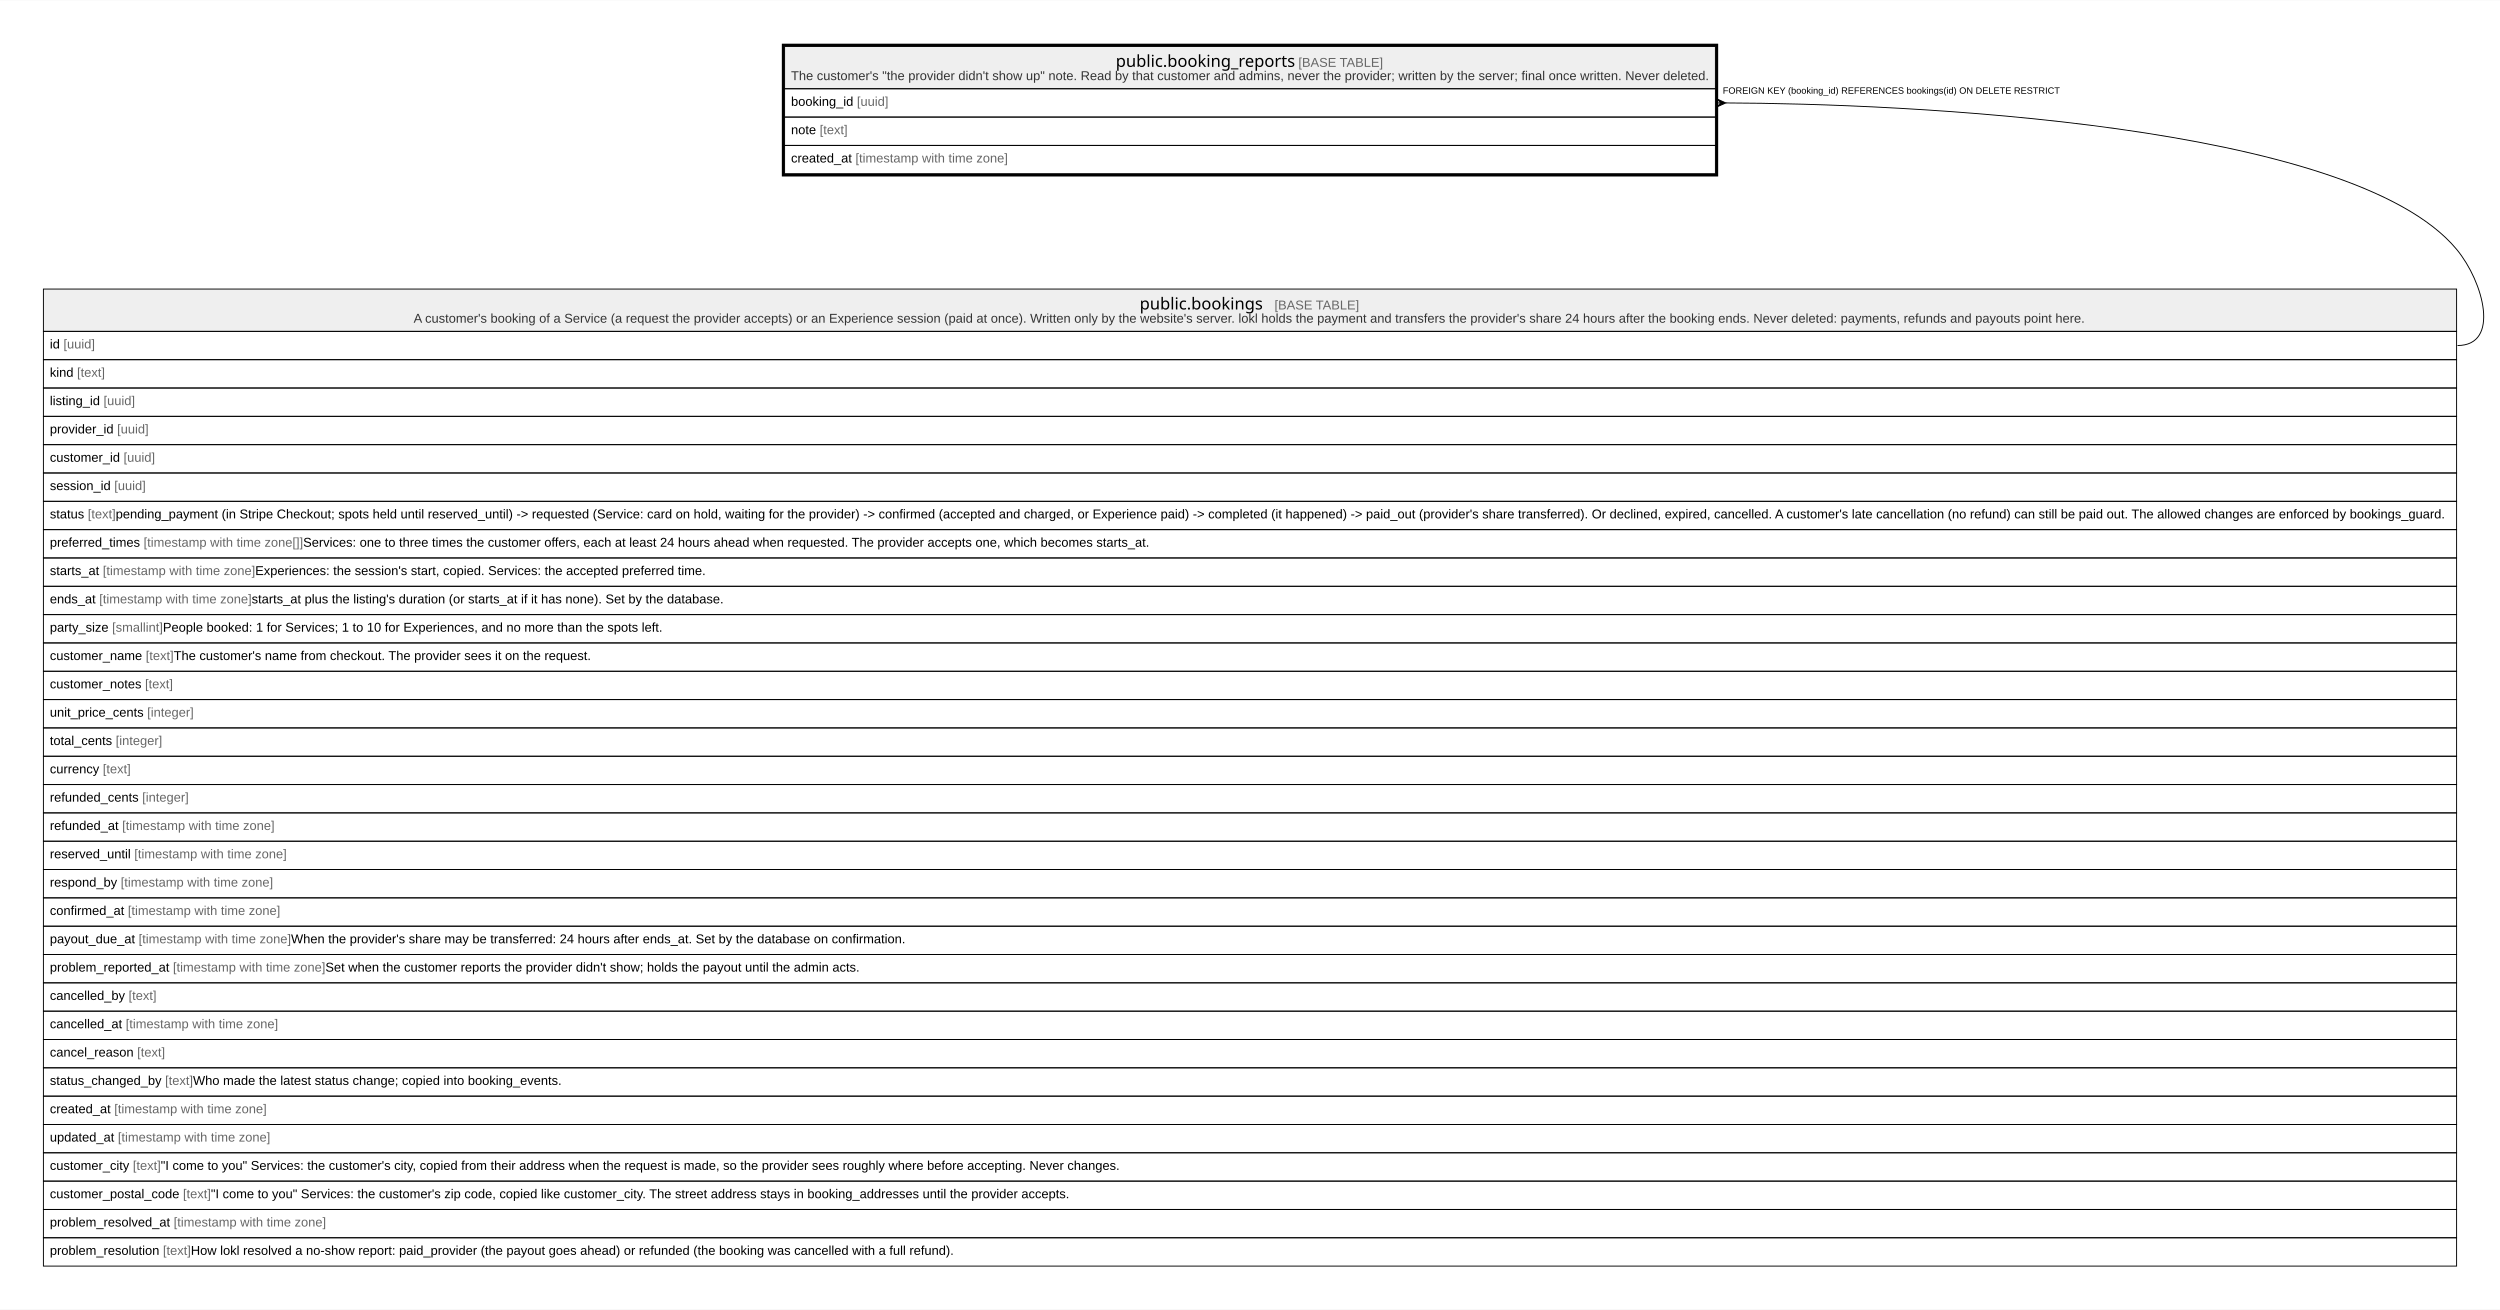
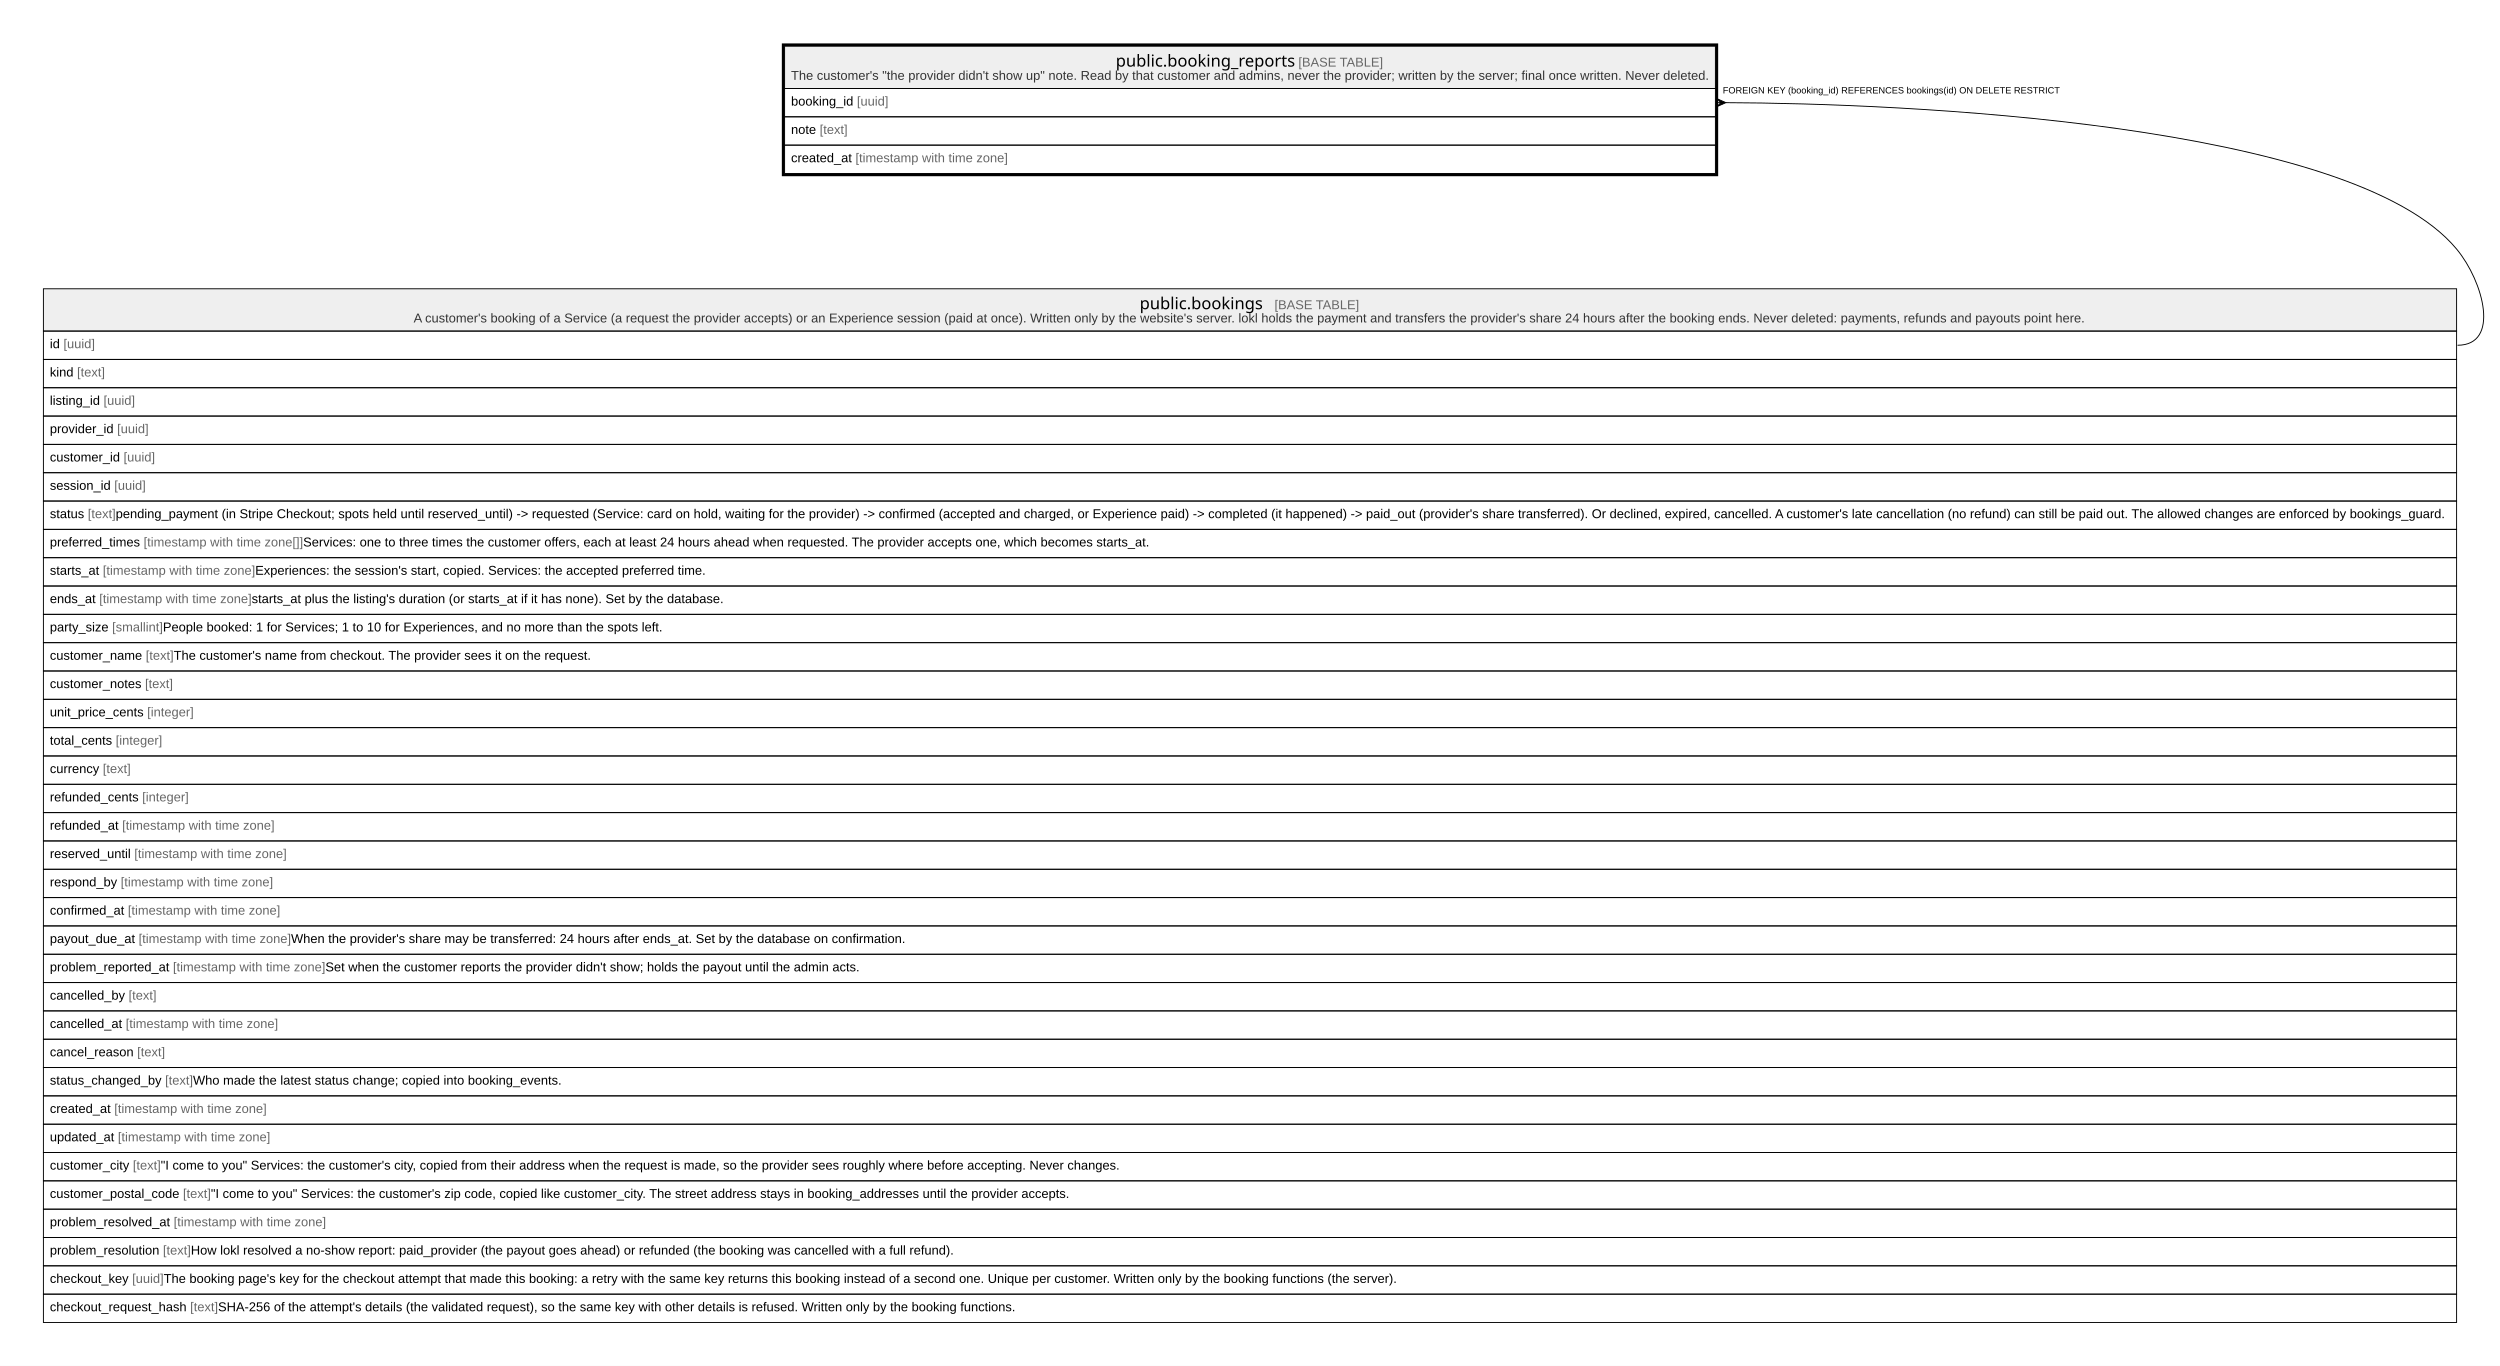
- <svg xmlns="http://www.w3.org/2000/svg" width="2718pt" height="1424pt" viewBox="0.00 0.00 2718.41 1423.60">
-   <g id="graph0" class="graph" transform="scale(1 1) rotate(0) translate(4 1419.6)">
-     <polygon fill="white" stroke="none" points="-4,4 -4,-1419.6 2714.41,-1419.6 2714.41,4 -4,4" />
+ <svg xmlns="http://www.w3.org/2000/svg" width="2718pt" height="1485pt" viewBox="0.00 0.00 2718.41 1485.20">
+   <g id="graph0" class="graph" transform="scale(1 1) rotate(0) translate(4 1481.2)">
+     <polygon fill="white" stroke="none" points="-4,4 -4,-1481.2 2714.41,-1481.2 2714.41,4 -4,4" />
    <g id="node1" class="node">
-       <polygon fill="#efefef" stroke="none" points="849.14,-1323.4 849.14,-1369.4 1861.27,-1369.4 1861.27,-1323.4 849.14,-1323.4" />
-       <polygon fill="none" stroke="black" points="849.14,-1323.4 849.14,-1369.4 1861.27,-1369.4 1861.27,-1323.4 849.14,-1323.4" />
-       <text text-anchor="start" x="1209.22" y="-1347.2" font-family="Arial Bold" font-size="18.00">public.booking_reports</text>
-       <text text-anchor="start" x="1376.7" y="-1347.2" font-family="Arial" font-size="14.00">    </text>
-       <text text-anchor="start" x="1407.81" y="-1347.2" font-family="Arial" font-size="14.00" fill="#666666">[BASE TABLE]</text>
-       <text text-anchor="start" x="856.14" y="-1332.8" font-family="Arial" font-size="14.00" fill="#333333">The customer's "the provider didn't show up" note. Read by that customer and admins, never the provider; written by the server; final once written. Never deleted.</text>
+       <polygon fill="#efefef" stroke="none" points="849.14,-1385 849.14,-1431 1861.27,-1431 1861.27,-1385 849.14,-1385" />
+       <polygon fill="none" stroke="black" points="849.14,-1385 849.14,-1431 1861.27,-1431 1861.27,-1385 849.14,-1385" />
+       <text text-anchor="start" x="1209.22" y="-1408.8" font-family="Arial Bold" font-size="18.00">public.booking_reports</text>
+       <text text-anchor="start" x="1376.7" y="-1408.8" font-family="Arial" font-size="14.00">    </text>
+       <text text-anchor="start" x="1407.81" y="-1408.8" font-family="Arial" font-size="14.00" fill="#666666">[BASE TABLE]</text>
+       <text text-anchor="start" x="856.14" y="-1394.4" font-family="Arial" font-size="14.00" fill="#333333">The customer's "the provider didn't show up" note. Read by that customer and admins, never the provider; written by the server; final once written. Never deleted.</text>
+       <polygon fill="none" stroke="black" points="849.14,-1354.2 849.14,-1385 1861.27,-1385 1861.27,-1354.2 849.14,-1354.2" />
+       <text text-anchor="start" x="856.14" y="-1366.4" font-family="Arial" font-size="14.00">booking_id </text>
+       <text text-anchor="start" x="927.76" y="-1366.4" font-family="Arial" font-size="14.00" fill="#666666">[uuid]</text>
+       <polygon fill="none" stroke="black" points="849.14,-1323.4 849.14,-1354.2 1861.27,-1354.2 1861.27,-1323.4 849.14,-1323.4" />
+       <text text-anchor="start" x="856.14" y="-1335.6" font-family="Arial" font-size="14.00">note </text>
+       <text text-anchor="start" x="887.28" y="-1335.6" font-family="Arial" font-size="14.00" fill="#666666">[text]</text>
      <polygon fill="none" stroke="black" points="849.14,-1292.6 849.14,-1323.4 1861.27,-1323.4 1861.27,-1292.6 849.14,-1292.6" />
-       <text text-anchor="start" x="856.14" y="-1304.8" font-family="Arial" font-size="14.00">booking_id </text>
-       <text text-anchor="start" x="927.76" y="-1304.8" font-family="Arial" font-size="14.00" fill="#666666">[uuid]</text>
-       <polygon fill="none" stroke="black" points="849.14,-1261.8 849.14,-1292.6 1861.27,-1292.6 1861.27,-1261.8 849.14,-1261.8" />
-       <text text-anchor="start" x="856.14" y="-1274" font-family="Arial" font-size="14.00">note </text>
-       <text text-anchor="start" x="887.28" y="-1274" font-family="Arial" font-size="14.00" fill="#666666">[text]</text>
-       <polygon fill="none" stroke="black" points="849.14,-1231 849.14,-1261.8 1861.27,-1261.8 1861.27,-1231 849.14,-1231" />
-       <text text-anchor="start" x="856.14" y="-1243.2" font-family="Arial" font-size="14.00">created_at </text>
-       <text text-anchor="start" x="926.19" y="-1243.2" font-family="Arial" font-size="14.00" fill="#666666">[timestamp with time zone]</text>
-       <polygon fill="none" stroke="black" stroke-width="3" points="847.64,-1229.5 847.64,-1370.9 1862.77,-1370.9 1862.77,-1229.5 847.64,-1229.5" />
+       <text text-anchor="start" x="856.14" y="-1304.8" font-family="Arial" font-size="14.00">created_at </text>
+       <text text-anchor="start" x="926.19" y="-1304.8" font-family="Arial" font-size="14.00" fill="#666666">[timestamp with time zone]</text>
+       <polygon fill="none" stroke="black" stroke-width="3" points="847.64,-1291.1 847.64,-1432.5 1862.77,-1432.5 1862.77,-1291.1 847.64,-1291.1" />
    </g>
    <g id="node2" class="node">
-       <polygon fill="#efefef" stroke="none" points="43.2,-1059.6 43.2,-1105.6 2667.21,-1105.6 2667.21,-1059.6 43.2,-1059.6" />
-       <polygon fill="none" stroke="black" points="43.2,-1059.6 43.2,-1105.6 2667.21,-1105.6 2667.21,-1059.6 43.2,-1059.6" />
-       <text text-anchor="start" x="1235.21" y="-1083.4" font-family="Arial Bold" font-size="18.00">public.bookings</text>
-       <text text-anchor="start" x="1350.71" y="-1083.4" font-family="Arial" font-size="14.00">    </text>
-       <text text-anchor="start" x="1381.83" y="-1083.4" font-family="Arial" font-size="14.00" fill="#666666">[BASE TABLE]</text>
-       <text text-anchor="start" x="445.76" y="-1069" font-family="Arial" font-size="14.00" fill="#333333">A customer's booking of a Service (a request the provider accepts) or an Experience session (paid at once). Written only by the website's server. lokl holds the payment and transfers the provider's share 24 hours after the booking ends. Never deleted: payments, refunds and payouts point here.</text>
+       <polygon fill="#efefef" stroke="none" points="43.2,-1121.2 43.2,-1167.2 2667.21,-1167.2 2667.21,-1121.2 43.2,-1121.2" />
+       <polygon fill="none" stroke="black" points="43.2,-1121.2 43.2,-1167.2 2667.21,-1167.2 2667.21,-1121.2 43.2,-1121.2" />
+       <text text-anchor="start" x="1235.21" y="-1145" font-family="Arial Bold" font-size="18.00">public.bookings</text>
+       <text text-anchor="start" x="1350.71" y="-1145" font-family="Arial" font-size="14.00">    </text>
+       <text text-anchor="start" x="1381.83" y="-1145" font-family="Arial" font-size="14.00" fill="#666666">[BASE TABLE]</text>
+       <text text-anchor="start" x="445.76" y="-1130.6" font-family="Arial" font-size="14.00" fill="#333333">A customer's booking of a Service (a request the provider accepts) or an Experience session (paid at once). Written only by the website's server. lokl holds the payment and transfers the provider's share 24 hours after the booking ends. Never deleted: payments, refunds and payouts point here.</text>
+       <polygon fill="none" stroke="black" points="43.2,-1090.4 43.2,-1121.2 2667.21,-1121.2 2667.21,-1090.4 43.2,-1090.4" />
+       <text text-anchor="start" x="50.2" y="-1102.6" font-family="Arial" font-size="14.00">id </text>
+       <text text-anchor="start" x="64.99" y="-1102.6" font-family="Arial" font-size="14.00" fill="#666666">[uuid]</text>
+       <polygon fill="none" stroke="black" points="43.2,-1059.6 43.2,-1090.4 2667.21,-1090.4 2667.21,-1059.6 43.2,-1059.6" />
+       <text text-anchor="start" x="50.2" y="-1071.8" font-family="Arial" font-size="14.00">kind </text>
+       <text text-anchor="start" x="79.77" y="-1071.8" font-family="Arial" font-size="14.00" fill="#666666">[text]</text>
      <polygon fill="none" stroke="black" points="43.2,-1028.8 43.2,-1059.6 2667.21,-1059.6 2667.21,-1028.8 43.2,-1028.8" />
-       <text text-anchor="start" x="50.2" y="-1041" font-family="Arial" font-size="14.00">id </text>
-       <text text-anchor="start" x="64.99" y="-1041" font-family="Arial" font-size="14.00" fill="#666666">[uuid]</text>
+       <text text-anchor="start" x="50.2" y="-1041" font-family="Arial" font-size="14.00">listing_id </text>
+       <text text-anchor="start" x="108.57" y="-1041" font-family="Arial" font-size="14.00" fill="#666666">[uuid]</text>
      <polygon fill="none" stroke="black" points="43.2,-998 43.2,-1028.8 2667.21,-1028.8 2667.21,-998 43.2,-998" />
-       <text text-anchor="start" x="50.2" y="-1010.2" font-family="Arial" font-size="14.00">kind </text>
-       <text text-anchor="start" x="79.77" y="-1010.2" font-family="Arial" font-size="14.00" fill="#666666">[text]</text>
+       <text text-anchor="start" x="50.2" y="-1010.2" font-family="Arial" font-size="14.00">provider_id </text>
+       <text text-anchor="start" x="123.35" y="-1010.2" font-family="Arial" font-size="14.00" fill="#666666">[uuid]</text>
      <polygon fill="none" stroke="black" points="43.2,-967.2 43.2,-998 2667.21,-998 2667.21,-967.2 43.2,-967.2" />
-       <text text-anchor="start" x="50.2" y="-979.4" font-family="Arial" font-size="14.00">listing_id </text>
-       <text text-anchor="start" x="108.57" y="-979.4" font-family="Arial" font-size="14.00" fill="#666666">[uuid]</text>
+       <text text-anchor="start" x="50.2" y="-979.4" font-family="Arial" font-size="14.00">customer_id </text>
+       <text text-anchor="start" x="130.34" y="-979.4" font-family="Arial" font-size="14.00" fill="#666666">[uuid]</text>
      <polygon fill="none" stroke="black" points="43.2,-936.4 43.2,-967.2 2667.21,-967.2 2667.21,-936.4 43.2,-936.4" />
-       <text text-anchor="start" x="50.2" y="-948.6" font-family="Arial" font-size="14.00">provider_id </text>
-       <text text-anchor="start" x="123.35" y="-948.6" font-family="Arial" font-size="14.00" fill="#666666">[uuid]</text>
+       <text text-anchor="start" x="50.2" y="-948.6" font-family="Arial" font-size="14.00">session_id </text>
+       <text text-anchor="start" x="120.24" y="-948.6" font-family="Arial" font-size="14.00" fill="#666666">[uuid]</text>
      <polygon fill="none" stroke="black" points="43.2,-905.6 43.2,-936.4 2667.21,-936.4 2667.21,-905.6 43.2,-905.6" />
-       <text text-anchor="start" x="50.2" y="-917.8" font-family="Arial" font-size="14.00">customer_id </text>
-       <text text-anchor="start" x="130.34" y="-917.8" font-family="Arial" font-size="14.00" fill="#666666">[uuid]</text>
+       <text text-anchor="start" x="50.2" y="-917.8" font-family="Arial" font-size="14.00">status </text>
+       <text text-anchor="start" x="91.44" y="-917.8" font-family="Arial" font-size="14.00" fill="#666666">[text]</text>
+       <text text-anchor="start" x="121.79" y="-917.8" font-family="Arial" font-size="14.00"> pending_payment (in Stripe Checkout; spots held until reserved_until) -&gt; requested (Service: card on hold, waiting for the provider) -&gt; confirmed (accepted and charged, or Experience paid) -&gt; completed (it happened) -&gt; paid_out (provider's share transferred). Or declined, expired, cancelled. A customer's late cancellation (no refund) can still be paid out. The allowed changes are enforced by bookings_guard.</text>
      <polygon fill="none" stroke="black" points="43.2,-874.8 43.2,-905.6 2667.21,-905.6 2667.21,-874.8 43.2,-874.8" />
-       <text text-anchor="start" x="50.2" y="-887" font-family="Arial" font-size="14.00">session_id </text>
-       <text text-anchor="start" x="120.24" y="-887" font-family="Arial" font-size="14.00" fill="#666666">[uuid]</text>
+       <text text-anchor="start" x="50.2" y="-887" font-family="Arial" font-size="14.00">preferred_times </text>
+       <text text-anchor="start" x="152.13" y="-887" font-family="Arial" font-size="14.00" fill="#666666">[timestamp with time zone[]]</text>
+       <text text-anchor="start" x="325.63" y="-887" font-family="Arial" font-size="14.00"> Services: one to three times the customer offers, each at least 24 hours ahead when requested. The provider accepts one, which becomes starts_at.</text>
      <polygon fill="none" stroke="black" points="43.2,-844 43.2,-874.8 2667.21,-874.8 2667.21,-844 43.2,-844" />
-       <text text-anchor="start" x="50.2" y="-856.2" font-family="Arial" font-size="14.00">status </text>
-       <text text-anchor="start" x="91.44" y="-856.2" font-family="Arial" font-size="14.00" fill="#666666">[text]</text>
-       <text text-anchor="start" x="121.79" y="-856.2" font-family="Arial" font-size="14.00"> pending_payment (in Stripe Checkout; spots held until reserved_until) -&gt; requested (Service: card on hold, waiting for the provider) -&gt; confirmed (accepted and charged, or Experience paid) -&gt; completed (it happened) -&gt; paid_out (provider's share transferred). Or declined, expired, cancelled. A customer's late cancellation (no refund) can still be paid out. The allowed changes are enforced by bookings_guard.</text>
+       <text text-anchor="start" x="50.2" y="-856.2" font-family="Arial" font-size="14.00">starts_at </text>
+       <text text-anchor="start" x="107.78" y="-856.2" font-family="Arial" font-size="14.00" fill="#666666">[timestamp with time zone]</text>
+       <text text-anchor="start" x="273.5" y="-856.2" font-family="Arial" font-size="14.00"> Experiences: the session's start, copied. Services: the accepted preferred time.</text>
      <polygon fill="none" stroke="black" points="43.2,-813.2 43.2,-844 2667.21,-844 2667.21,-813.2 43.2,-813.2" />
-       <text text-anchor="start" x="50.2" y="-825.4" font-family="Arial" font-size="14.00">preferred_times </text>
-       <text text-anchor="start" x="152.13" y="-825.4" font-family="Arial" font-size="14.00" fill="#666666">[timestamp with time zone[]]</text>
-       <text text-anchor="start" x="325.63" y="-825.4" font-family="Arial" font-size="14.00"> Services: one to three times the customer offers, each at least 24 hours ahead when requested. The provider accepts one, which becomes starts_at.</text>
+       <text text-anchor="start" x="50.2" y="-825.4" font-family="Arial" font-size="14.00">ends_at </text>
+       <text text-anchor="start" x="103.91" y="-825.4" font-family="Arial" font-size="14.00" fill="#666666">[timestamp with time zone]</text>
+       <text text-anchor="start" x="269.63" y="-825.4" font-family="Arial" font-size="14.00"> starts_at plus the listing's duration (or starts_at if it has none). Set by the database.</text>
      <polygon fill="none" stroke="black" points="43.2,-782.4 43.2,-813.2 2667.21,-813.2 2667.21,-782.4 43.2,-782.4" />
-       <text text-anchor="start" x="50.2" y="-794.6" font-family="Arial" font-size="14.00">starts_at </text>
-       <text text-anchor="start" x="107.78" y="-794.6" font-family="Arial" font-size="14.00" fill="#666666">[timestamp with time zone]</text>
-       <text text-anchor="start" x="273.5" y="-794.6" font-family="Arial" font-size="14.00"> Experiences: the session's start, copied. Services: the accepted preferred time.</text>
+       <text text-anchor="start" x="50.2" y="-794.6" font-family="Arial" font-size="14.00">party_size </text>
+       <text text-anchor="start" x="117.9" y="-794.6" font-family="Arial" font-size="14.00" fill="#666666">[smallint]</text>
+       <text text-anchor="start" x="173.13" y="-794.6" font-family="Arial" font-size="14.00"> People booked: 1 for Services; 1 to 10 for Experiences, and no more than the spots left.</text>
      <polygon fill="none" stroke="black" points="43.2,-751.6 43.2,-782.4 2667.21,-782.4 2667.21,-751.6 43.2,-751.6" />
-       <text text-anchor="start" x="50.2" y="-763.8" font-family="Arial" font-size="14.00">ends_at </text>
-       <text text-anchor="start" x="103.91" y="-763.8" font-family="Arial" font-size="14.00" fill="#666666">[timestamp with time zone]</text>
-       <text text-anchor="start" x="269.63" y="-763.8" font-family="Arial" font-size="14.00"> starts_at plus the listing's duration (or starts_at if it has none). Set by the database.</text>
+       <text text-anchor="start" x="50.2" y="-763.8" font-family="Arial" font-size="14.00">customer_name </text>
+       <text text-anchor="start" x="154.47" y="-763.8" font-family="Arial" font-size="14.00" fill="#666666">[text]</text>
+       <text text-anchor="start" x="184.81" y="-763.8" font-family="Arial" font-size="14.00"> The customer's name from checkout. The provider sees it on the request.</text>
      <polygon fill="none" stroke="black" points="43.2,-720.8 43.2,-751.6 2667.21,-751.6 2667.21,-720.8 43.2,-720.8" />
-       <text text-anchor="start" x="50.2" y="-733" font-family="Arial" font-size="14.00">party_size </text>
-       <text text-anchor="start" x="117.9" y="-733" font-family="Arial" font-size="14.00" fill="#666666">[smallint]</text>
-       <text text-anchor="start" x="173.13" y="-733" font-family="Arial" font-size="14.00"> People booked: 1 for Services; 1 to 10 for Experiences, and no more than the spots left.</text>
+       <text text-anchor="start" x="50.2" y="-733" font-family="Arial" font-size="14.00">customer_notes </text>
+       <text text-anchor="start" x="153.7" y="-733" font-family="Arial" font-size="14.00" fill="#666666">[text]</text>
      <polygon fill="none" stroke="black" points="43.2,-690 43.2,-720.8 2667.21,-720.8 2667.21,-690 43.2,-690" />
-       <text text-anchor="start" x="50.2" y="-702.2" font-family="Arial" font-size="14.00">customer_name </text>
-       <text text-anchor="start" x="154.47" y="-702.2" font-family="Arial" font-size="14.00" fill="#666666">[text]</text>
-       <text text-anchor="start" x="184.81" y="-702.2" font-family="Arial" font-size="14.00"> The customer's name from checkout. The provider sees it on the request.</text>
+       <text text-anchor="start" x="50.2" y="-702.2" font-family="Arial" font-size="14.00">unit_price_cents </text>
+       <text text-anchor="start" x="156.04" y="-702.2" font-family="Arial" font-size="14.00" fill="#666666">[integer]</text>
      <polygon fill="none" stroke="black" points="43.2,-659.2 43.2,-690 2667.21,-690 2667.21,-659.2 43.2,-659.2" />
-       <text text-anchor="start" x="50.2" y="-671.4" font-family="Arial" font-size="14.00">customer_notes </text>
-       <text text-anchor="start" x="153.7" y="-671.4" font-family="Arial" font-size="14.00" fill="#666666">[text]</text>
+       <text text-anchor="start" x="50.2" y="-671.4" font-family="Arial" font-size="14.00">total_cents </text>
+       <text text-anchor="start" x="121.8" y="-671.4" font-family="Arial" font-size="14.00" fill="#666666">[integer]</text>
      <polygon fill="none" stroke="black" points="43.2,-628.4 43.2,-659.2 2667.21,-659.2 2667.21,-628.4 43.2,-628.4" />
-       <text text-anchor="start" x="50.2" y="-640.6" font-family="Arial" font-size="14.00">unit_price_cents </text>
-       <text text-anchor="start" x="156.04" y="-640.6" font-family="Arial" font-size="14.00" fill="#666666">[integer]</text>
+       <text text-anchor="start" x="50.2" y="-640.6" font-family="Arial" font-size="14.00">currency </text>
+       <text text-anchor="start" x="107.77" y="-640.6" font-family="Arial" font-size="14.00" fill="#666666">[text]</text>
      <polygon fill="none" stroke="black" points="43.2,-597.6 43.2,-628.4 2667.21,-628.4 2667.21,-597.6 43.2,-597.6" />
-       <text text-anchor="start" x="50.2" y="-609.8" font-family="Arial" font-size="14.00">total_cents </text>
-       <text text-anchor="start" x="121.8" y="-609.8" font-family="Arial" font-size="14.00" fill="#666666">[integer]</text>
+       <text text-anchor="start" x="50.2" y="-609.8" font-family="Arial" font-size="14.00">refunded_cents </text>
+       <text text-anchor="start" x="150.61" y="-609.8" font-family="Arial" font-size="14.00" fill="#666666">[integer]</text>
      <polygon fill="none" stroke="black" points="43.2,-566.8 43.2,-597.6 2667.21,-597.6 2667.21,-566.8 43.2,-566.8" />
-       <text text-anchor="start" x="50.2" y="-579" font-family="Arial" font-size="14.00">currency </text>
-       <text text-anchor="start" x="107.77" y="-579" font-family="Arial" font-size="14.00" fill="#666666">[text]</text>
+       <text text-anchor="start" x="50.2" y="-579" font-family="Arial" font-size="14.00">refunded_at </text>
+       <text text-anchor="start" x="128.82" y="-579" font-family="Arial" font-size="14.00" fill="#666666">[timestamp with time zone]</text>
      <polygon fill="none" stroke="black" points="43.2,-536 43.2,-566.8 2667.21,-566.8 2667.21,-536 43.2,-536" />
-       <text text-anchor="start" x="50.2" y="-548.2" font-family="Arial" font-size="14.00">refunded_cents </text>
-       <text text-anchor="start" x="150.61" y="-548.2" font-family="Arial" font-size="14.00" fill="#666666">[integer]</text>
+       <text text-anchor="start" x="50.2" y="-548.2" font-family="Arial" font-size="14.00">reserved_until </text>
+       <text text-anchor="start" x="142.03" y="-548.2" font-family="Arial" font-size="14.00" fill="#666666">[timestamp with time zone]</text>
      <polygon fill="none" stroke="black" points="43.2,-505.2 43.2,-536 2667.21,-536 2667.21,-505.2 43.2,-505.2" />
-       <text text-anchor="start" x="50.2" y="-517.4" font-family="Arial" font-size="14.00">refunded_at </text>
-       <text text-anchor="start" x="128.82" y="-517.4" font-family="Arial" font-size="14.00" fill="#666666">[timestamp with time zone]</text>
+       <text text-anchor="start" x="50.2" y="-517.4" font-family="Arial" font-size="14.00">respond_by </text>
+       <text text-anchor="start" x="127.25" y="-517.4" font-family="Arial" font-size="14.00" fill="#666666">[timestamp with time zone]</text>
      <polygon fill="none" stroke="black" points="43.2,-474.4 43.2,-505.2 2667.21,-505.2 2667.21,-474.4 43.2,-474.4" />
-       <text text-anchor="start" x="50.2" y="-486.6" font-family="Arial" font-size="14.00">reserved_until </text>
-       <text text-anchor="start" x="142.03" y="-486.6" font-family="Arial" font-size="14.00" fill="#666666">[timestamp with time zone]</text>
+       <text text-anchor="start" x="50.2" y="-486.6" font-family="Arial" font-size="14.00">confirmed_at </text>
+       <text text-anchor="start" x="135.02" y="-486.6" font-family="Arial" font-size="14.00" fill="#666666">[timestamp with time zone]</text>
      <polygon fill="none" stroke="black" points="43.2,-443.6 43.2,-474.4 2667.21,-474.4 2667.21,-443.6 43.2,-443.6" />
-       <text text-anchor="start" x="50.2" y="-455.8" font-family="Arial" font-size="14.00">respond_by </text>
-       <text text-anchor="start" x="127.25" y="-455.8" font-family="Arial" font-size="14.00" fill="#666666">[timestamp with time zone]</text>
+       <text text-anchor="start" x="50.2" y="-455.8" font-family="Arial" font-size="14.00">payout_due_at </text>
+       <text text-anchor="start" x="146.73" y="-455.8" font-family="Arial" font-size="14.00" fill="#666666">[timestamp with time zone]</text>
+       <text text-anchor="start" x="312.45" y="-455.8" font-family="Arial" font-size="14.00"> When the provider's share may be transferred: 24 hours after ends_at. Set by the database on confirmation.</text>
      <polygon fill="none" stroke="black" points="43.2,-412.8 43.2,-443.6 2667.21,-443.6 2667.21,-412.8 43.2,-412.8" />
-       <text text-anchor="start" x="50.2" y="-425" font-family="Arial" font-size="14.00">confirmed_at </text>
-       <text text-anchor="start" x="135.02" y="-425" font-family="Arial" font-size="14.00" fill="#666666">[timestamp with time zone]</text>
+       <text text-anchor="start" x="50.2" y="-425" font-family="Arial" font-size="14.00">problem_reported_at </text>
+       <text text-anchor="start" x="184.06" y="-425" font-family="Arial" font-size="14.00" fill="#666666">[timestamp with time zone]</text>
+       <text text-anchor="start" x="349.78" y="-425" font-family="Arial" font-size="14.00"> Set when the customer reports the provider didn't show; holds the payout until the admin acts.</text>
      <polygon fill="none" stroke="black" points="43.2,-382 43.2,-412.8 2667.21,-412.8 2667.21,-382 43.2,-382" />
-       <text text-anchor="start" x="50.2" y="-394.2" font-family="Arial" font-size="14.00">payout_due_at </text>
-       <text text-anchor="start" x="146.73" y="-394.2" font-family="Arial" font-size="14.00" fill="#666666">[timestamp with time zone]</text>
-       <text text-anchor="start" x="312.45" y="-394.2" font-family="Arial" font-size="14.00"> When the provider's share may be transferred: 24 hours after ends_at. Set by the database on confirmation.</text>
+       <text text-anchor="start" x="50.2" y="-394.2" font-family="Arial" font-size="14.00">cancelled_by </text>
+       <text text-anchor="start" x="135.81" y="-394.2" font-family="Arial" font-size="14.00" fill="#666666">[text]</text>
      <polygon fill="none" stroke="black" points="43.2,-351.2 43.2,-382 2667.21,-382 2667.21,-351.2 43.2,-351.2" />
-       <text text-anchor="start" x="50.2" y="-363.4" font-family="Arial" font-size="14.00">problem_reported_at </text>
-       <text text-anchor="start" x="184.06" y="-363.4" font-family="Arial" font-size="14.00" fill="#666666">[timestamp with time zone]</text>
-       <text text-anchor="start" x="349.78" y="-363.4" font-family="Arial" font-size="14.00"> Set when the customer reports the provider didn't show; holds the payout until the admin acts.</text>
+       <text text-anchor="start" x="50.2" y="-363.4" font-family="Arial" font-size="14.00">cancelled_at </text>
+       <text text-anchor="start" x="132.7" y="-363.4" font-family="Arial" font-size="14.00" fill="#666666">[timestamp with time zone]</text>
      <polygon fill="none" stroke="black" points="43.2,-320.4 43.2,-351.2 2667.21,-351.2 2667.21,-320.4 43.2,-320.4" />
-       <text text-anchor="start" x="50.2" y="-332.6" font-family="Arial" font-size="14.00">cancelled_by </text>
-       <text text-anchor="start" x="135.81" y="-332.6" font-family="Arial" font-size="14.00" fill="#666666">[text]</text>
+       <text text-anchor="start" x="50.2" y="-332.6" font-family="Arial" font-size="14.00">cancel_reason </text>
+       <text text-anchor="start" x="145.15" y="-332.6" font-family="Arial" font-size="14.00" fill="#666666">[text]</text>
      <polygon fill="none" stroke="black" points="43.2,-289.6 43.2,-320.4 2667.21,-320.4 2667.21,-289.6 43.2,-289.6" />
-       <text text-anchor="start" x="50.2" y="-301.8" font-family="Arial" font-size="14.00">cancelled_at </text>
-       <text text-anchor="start" x="132.7" y="-301.8" font-family="Arial" font-size="14.00" fill="#666666">[timestamp with time zone]</text>
+       <text text-anchor="start" x="50.2" y="-301.8" font-family="Arial" font-size="14.00">status_changed_by </text>
+       <text text-anchor="start" x="175.52" y="-301.8" font-family="Arial" font-size="14.00" fill="#666666">[text]</text>
+       <text text-anchor="start" x="205.86" y="-301.8" font-family="Arial" font-size="14.00"> Who made the latest status change; copied into booking_events.</text>
      <polygon fill="none" stroke="black" points="43.2,-258.8 43.2,-289.6 2667.21,-289.6 2667.21,-258.8 43.2,-258.8" />
-       <text text-anchor="start" x="50.2" y="-271" font-family="Arial" font-size="14.00">cancel_reason </text>
-       <text text-anchor="start" x="145.15" y="-271" font-family="Arial" font-size="14.00" fill="#666666">[text]</text>
+       <text text-anchor="start" x="50.2" y="-271" font-family="Arial" font-size="14.00">created_at </text>
+       <text text-anchor="start" x="120.25" y="-271" font-family="Arial" font-size="14.00" fill="#666666">[timestamp with time zone]</text>
      <polygon fill="none" stroke="black" points="43.2,-228 43.2,-258.8 2667.21,-258.8 2667.21,-228 43.2,-228" />
-       <text text-anchor="start" x="50.2" y="-240.2" font-family="Arial" font-size="14.00">status_changed_by </text>
-       <text text-anchor="start" x="175.52" y="-240.2" font-family="Arial" font-size="14.00" fill="#666666">[text]</text>
-       <text text-anchor="start" x="205.86" y="-240.2" font-family="Arial" font-size="14.00"> Who made the latest status change; copied into booking_events.</text>
+       <text text-anchor="start" x="50.2" y="-240.2" font-family="Arial" font-size="14.00">updated_at </text>
+       <text text-anchor="start" x="124.16" y="-240.2" font-family="Arial" font-size="14.00" fill="#666666">[timestamp with time zone]</text>
      <polygon fill="none" stroke="black" points="43.2,-197.2 43.2,-228 2667.21,-228 2667.21,-197.2 43.2,-197.2" />
-       <text text-anchor="start" x="50.2" y="-209.4" font-family="Arial" font-size="14.00">created_at </text>
-       <text text-anchor="start" x="120.25" y="-209.4" font-family="Arial" font-size="14.00" fill="#666666">[timestamp with time zone]</text>
+       <text text-anchor="start" x="50.2" y="-209.4" font-family="Arial" font-size="14.00">customer_city </text>
+       <text text-anchor="start" x="140.45" y="-209.4" font-family="Arial" font-size="14.00" fill="#666666">[text]</text>
+       <text text-anchor="start" x="170.79" y="-209.4" font-family="Arial" font-size="14.00"> "I come to you" Services: the customer's city, copied from their address when the request is made, so the provider sees roughly where before accepting. Never changes.</text>
      <polygon fill="none" stroke="black" points="43.2,-166.4 43.2,-197.2 2667.21,-197.2 2667.21,-166.4 43.2,-166.4" />
-       <text text-anchor="start" x="50.2" y="-178.6" font-family="Arial" font-size="14.00">updated_at </text>
-       <text text-anchor="start" x="124.16" y="-178.6" font-family="Arial" font-size="14.00" fill="#666666">[timestamp with time zone]</text>
+       <text text-anchor="start" x="50.2" y="-178.6" font-family="Arial" font-size="14.00">customer_postal_code </text>
+       <text text-anchor="start" x="194.95" y="-178.6" font-family="Arial" font-size="14.00" fill="#666666">[text]</text>
+       <text text-anchor="start" x="225.3" y="-178.6" font-family="Arial" font-size="14.00"> "I come to you" Services: the customer's zip code, copied like customer_city. The street address stays in booking_addresses until the provider accepts.</text>
      <polygon fill="none" stroke="black" points="43.2,-135.6 43.2,-166.4 2667.21,-166.4 2667.21,-135.6 43.2,-135.6" />
-       <text text-anchor="start" x="50.2" y="-147.8" font-family="Arial" font-size="14.00">customer_city </text>
-       <text text-anchor="start" x="140.45" y="-147.8" font-family="Arial" font-size="14.00" fill="#666666">[text]</text>
-       <text text-anchor="start" x="170.79" y="-147.8" font-family="Arial" font-size="14.00"> "I come to you" Services: the customer's city, copied from their address when the request is made, so the provider sees roughly where before accepting. Never changes.</text>
+       <text text-anchor="start" x="50.2" y="-147.8" font-family="Arial" font-size="14.00">problem_resolved_at </text>
+       <text text-anchor="start" x="184.83" y="-147.8" font-family="Arial" font-size="14.00" fill="#666666">[timestamp with time zone]</text>
      <polygon fill="none" stroke="black" points="43.2,-104.8 43.2,-135.6 2667.21,-135.6 2667.21,-104.8 43.2,-104.8" />
-       <text text-anchor="start" x="50.2" y="-117" font-family="Arial" font-size="14.00">customer_postal_code </text>
-       <text text-anchor="start" x="194.95" y="-117" font-family="Arial" font-size="14.00" fill="#666666">[text]</text>
-       <text text-anchor="start" x="225.3" y="-117" font-family="Arial" font-size="14.00"> "I come to you" Services: the customer's zip code, copied like customer_city. The street address stays in booking_addresses until the provider accepts.</text>
+       <text text-anchor="start" x="50.2" y="-117" font-family="Arial" font-size="14.00">problem_resolution </text>
+       <text text-anchor="start" x="173.16" y="-117" font-family="Arial" font-size="14.00" fill="#666666">[text]</text>
+       <text text-anchor="start" x="203.5" y="-117" font-family="Arial" font-size="14.00"> How lokl resolved a no-show report: paid_provider (the payout goes ahead) or refunded (the booking was cancelled with a full refund).</text>
      <polygon fill="none" stroke="black" points="43.2,-74 43.2,-104.8 2667.21,-104.8 2667.21,-74 43.2,-74" />
-       <text text-anchor="start" x="50.2" y="-86.2" font-family="Arial" font-size="14.00">problem_resolved_at </text>
-       <text text-anchor="start" x="184.83" y="-86.2" font-family="Arial" font-size="14.00" fill="#666666">[timestamp with time zone]</text>
+       <text text-anchor="start" x="50.2" y="-86.2" font-family="Arial" font-size="14.00">checkout_key </text>
+       <text text-anchor="start" x="139.7" y="-86.2" font-family="Arial" font-size="14.00" fill="#666666">[uuid]</text>
+       <text text-anchor="start" x="173.94" y="-86.2" font-family="Arial" font-size="14.00"> The booking page's key for the checkout attempt that made this booking: a retry with the same key returns this booking instead of a second one. Unique per customer. Written only by the booking functions (the server).</text>
      <polygon fill="none" stroke="black" points="43.2,-43.2 43.2,-74 2667.21,-74 2667.21,-43.2 43.2,-43.2" />
-       <text text-anchor="start" x="50.2" y="-55.4" font-family="Arial" font-size="14.00">problem_resolution </text>
-       <text text-anchor="start" x="173.16" y="-55.4" font-family="Arial" font-size="14.00" fill="#666666">[text]</text>
-       <text text-anchor="start" x="203.5" y="-55.4" font-family="Arial" font-size="14.00"> How lokl resolved a no-show report: paid_provider (the payout goes ahead) or refunded (the booking was cancelled with a full refund).</text>
+       <text text-anchor="start" x="50.2" y="-55.4" font-family="Arial" font-size="14.00">checkout_request_hash </text>
+       <text text-anchor="start" x="202.75" y="-55.4" font-family="Arial" font-size="14.00" fill="#666666">[text]</text>
+       <text text-anchor="start" x="233.1" y="-55.4" font-family="Arial" font-size="14.00"> SHA-256 of the attempt's details (the validated request), so the same key with other details is refused. Written only by the booking functions.</text>
    </g>
    <g id="edge1" class="edge">
-       <path fill="none" stroke="black" d="M1872.46,-1307.98C2062.77,-1307.28 2552.89,-1286.6 2667.21,-1148.8 2696.89,-1113.02 2714.7,-1044.2 2668.21,-1044.2" />
-       <polygon fill="black" stroke="black" points="1872.6,-1307.98 1862.59,-1303.5 1867.27,-1307.99 1862.93,-1308 1862.93,-1308 1862.93,-1308 1867.27,-1307.99 1862.61,-1312.5 1872.6,-1307.98" />
-       <text text-anchor="start" x="1869.27" y="-1318" font-family="Arial" font-size="10.00">FOREIGN KEY (booking_id) REFERENCES bookings(id) ON DELETE RESTRICT</text>
+       <path fill="none" stroke="black" d="M1872.46,-1369.58C2062.77,-1368.88 2552.89,-1348.2 2667.21,-1210.4 2696.89,-1174.62 2714.7,-1105.8 2668.21,-1105.8" />
+       <polygon fill="black" stroke="black" points="1872.6,-1369.58 1862.59,-1365.1 1867.27,-1369.59 1862.93,-1369.6 1862.93,-1369.6 1862.93,-1369.6 1867.27,-1369.59 1862.61,-1374.1 1872.6,-1369.58" />
+       <text text-anchor="start" x="1869.27" y="-1379.6" font-family="Arial" font-size="10.00">FOREIGN KEY (booking_id) REFERENCES bookings(id) ON DELETE RESTRICT</text>
    </g>
  </g>
</svg>
